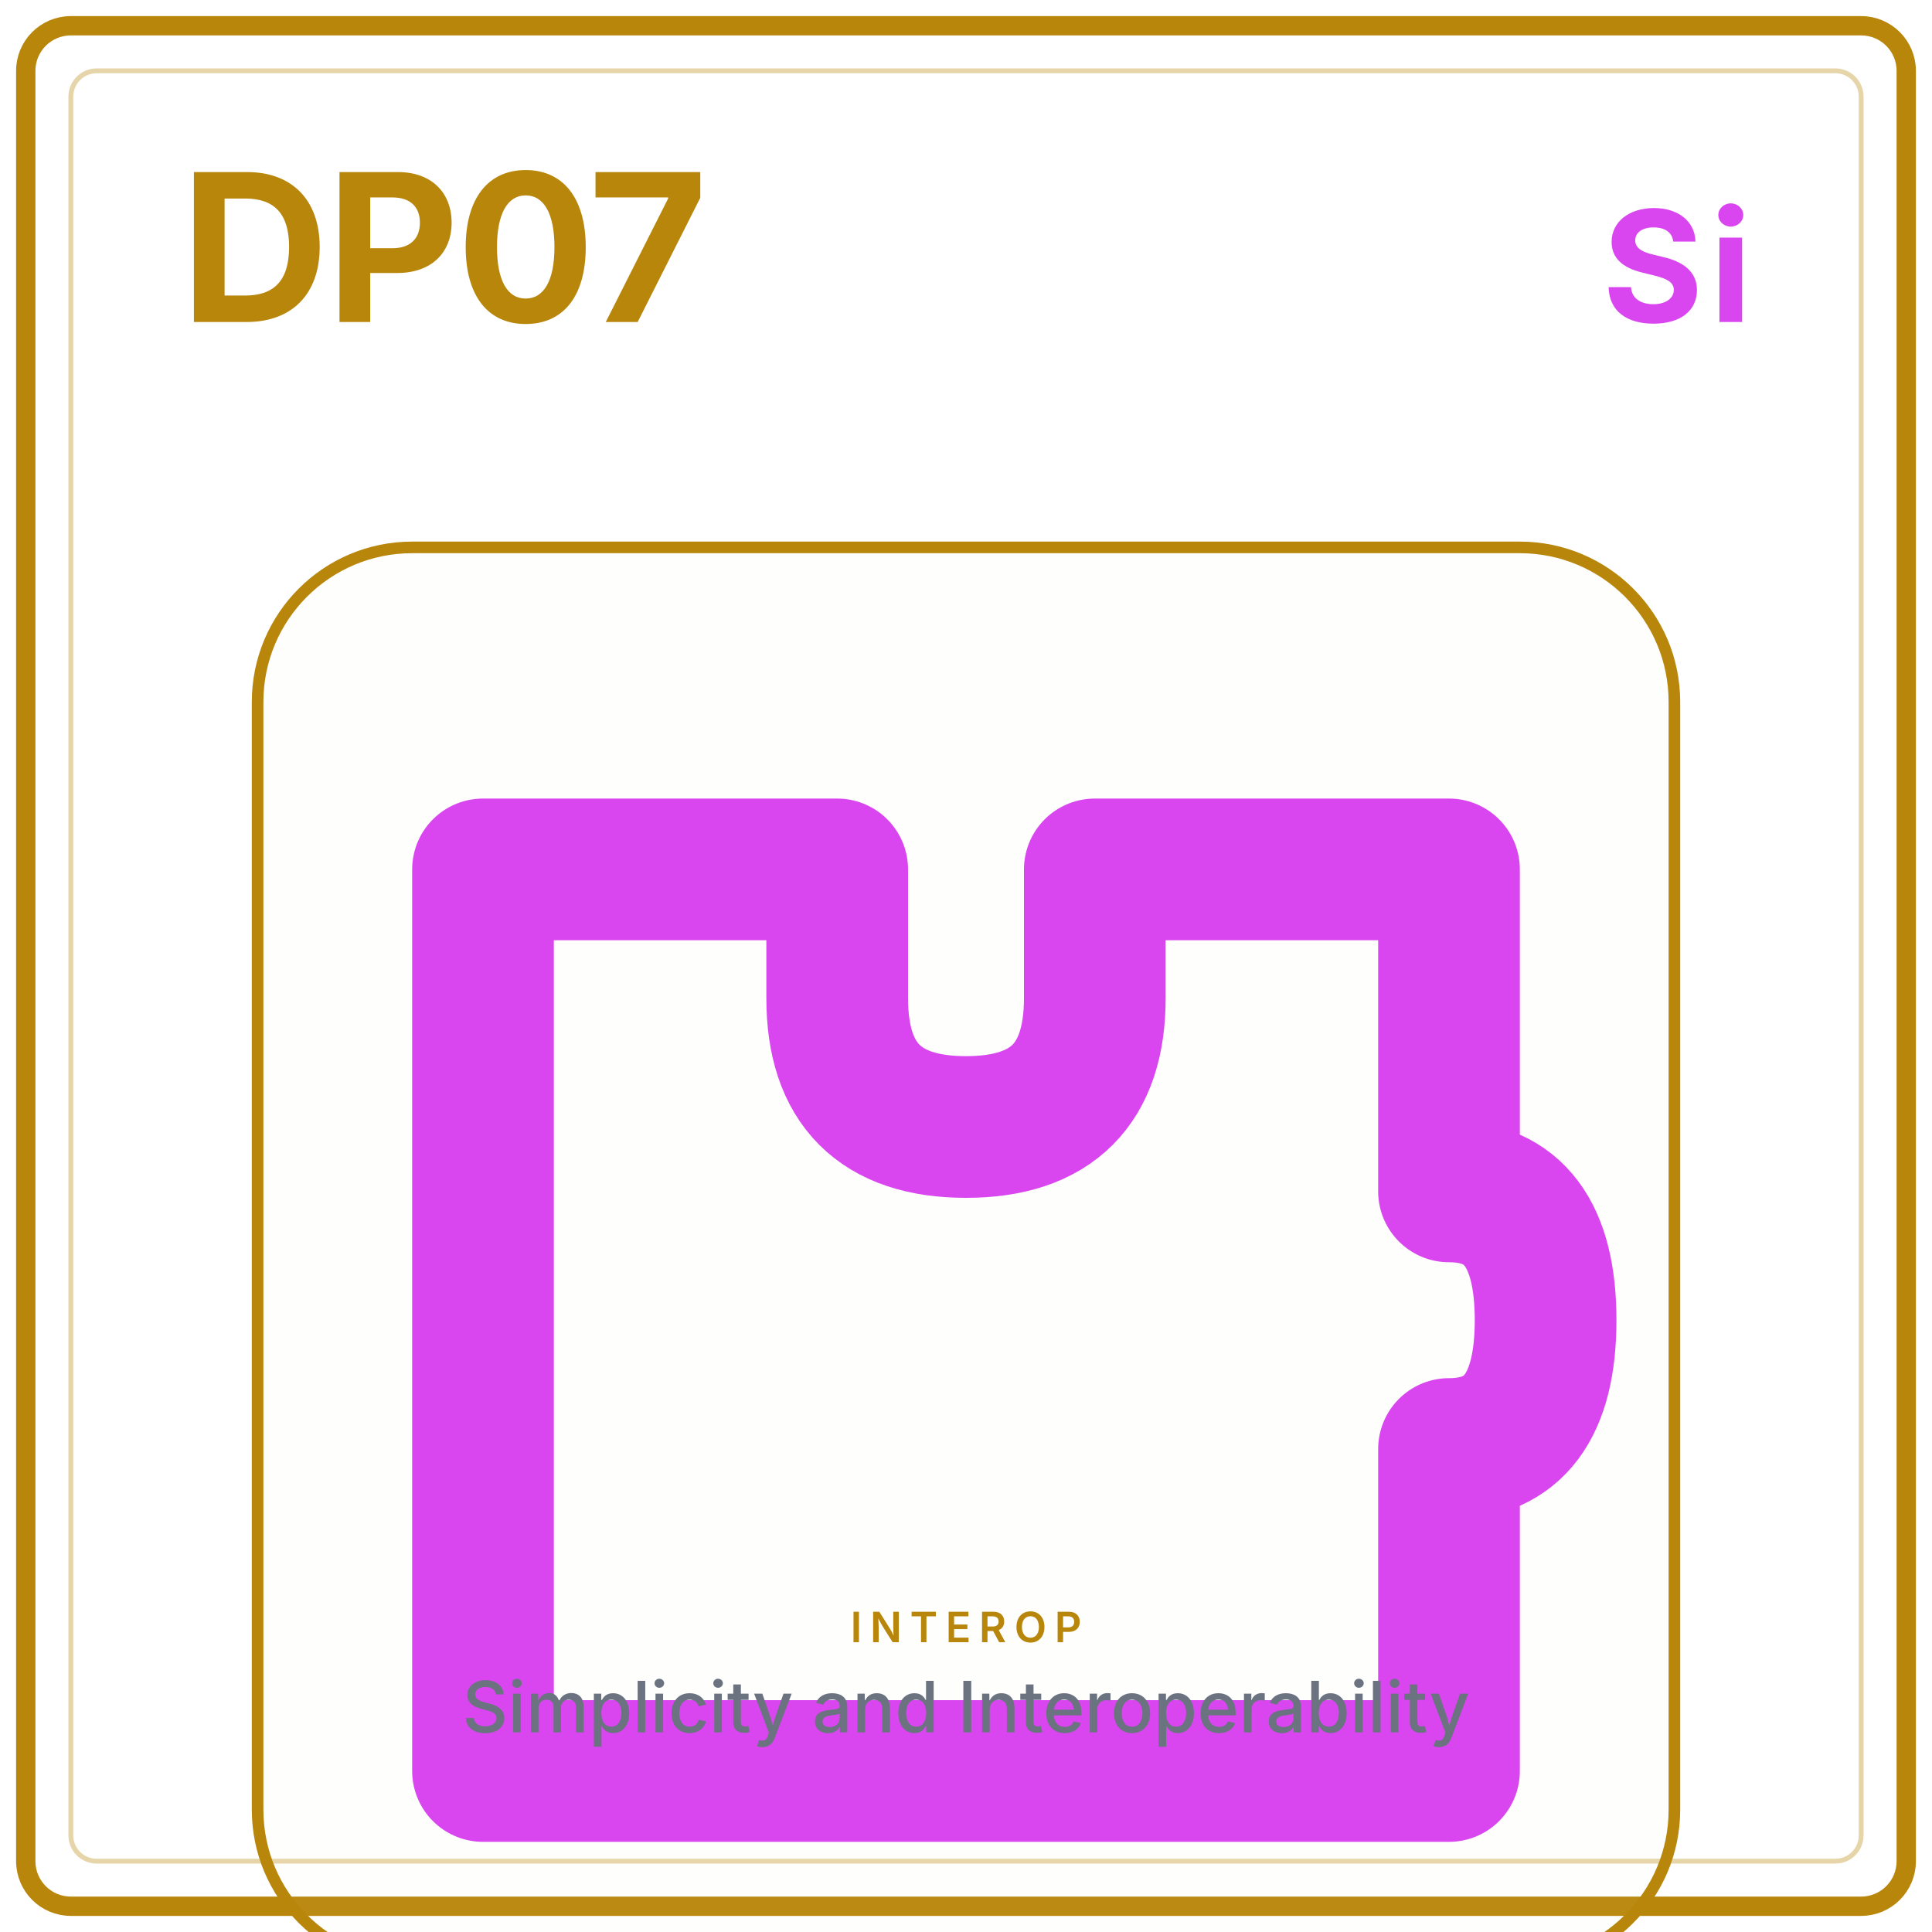
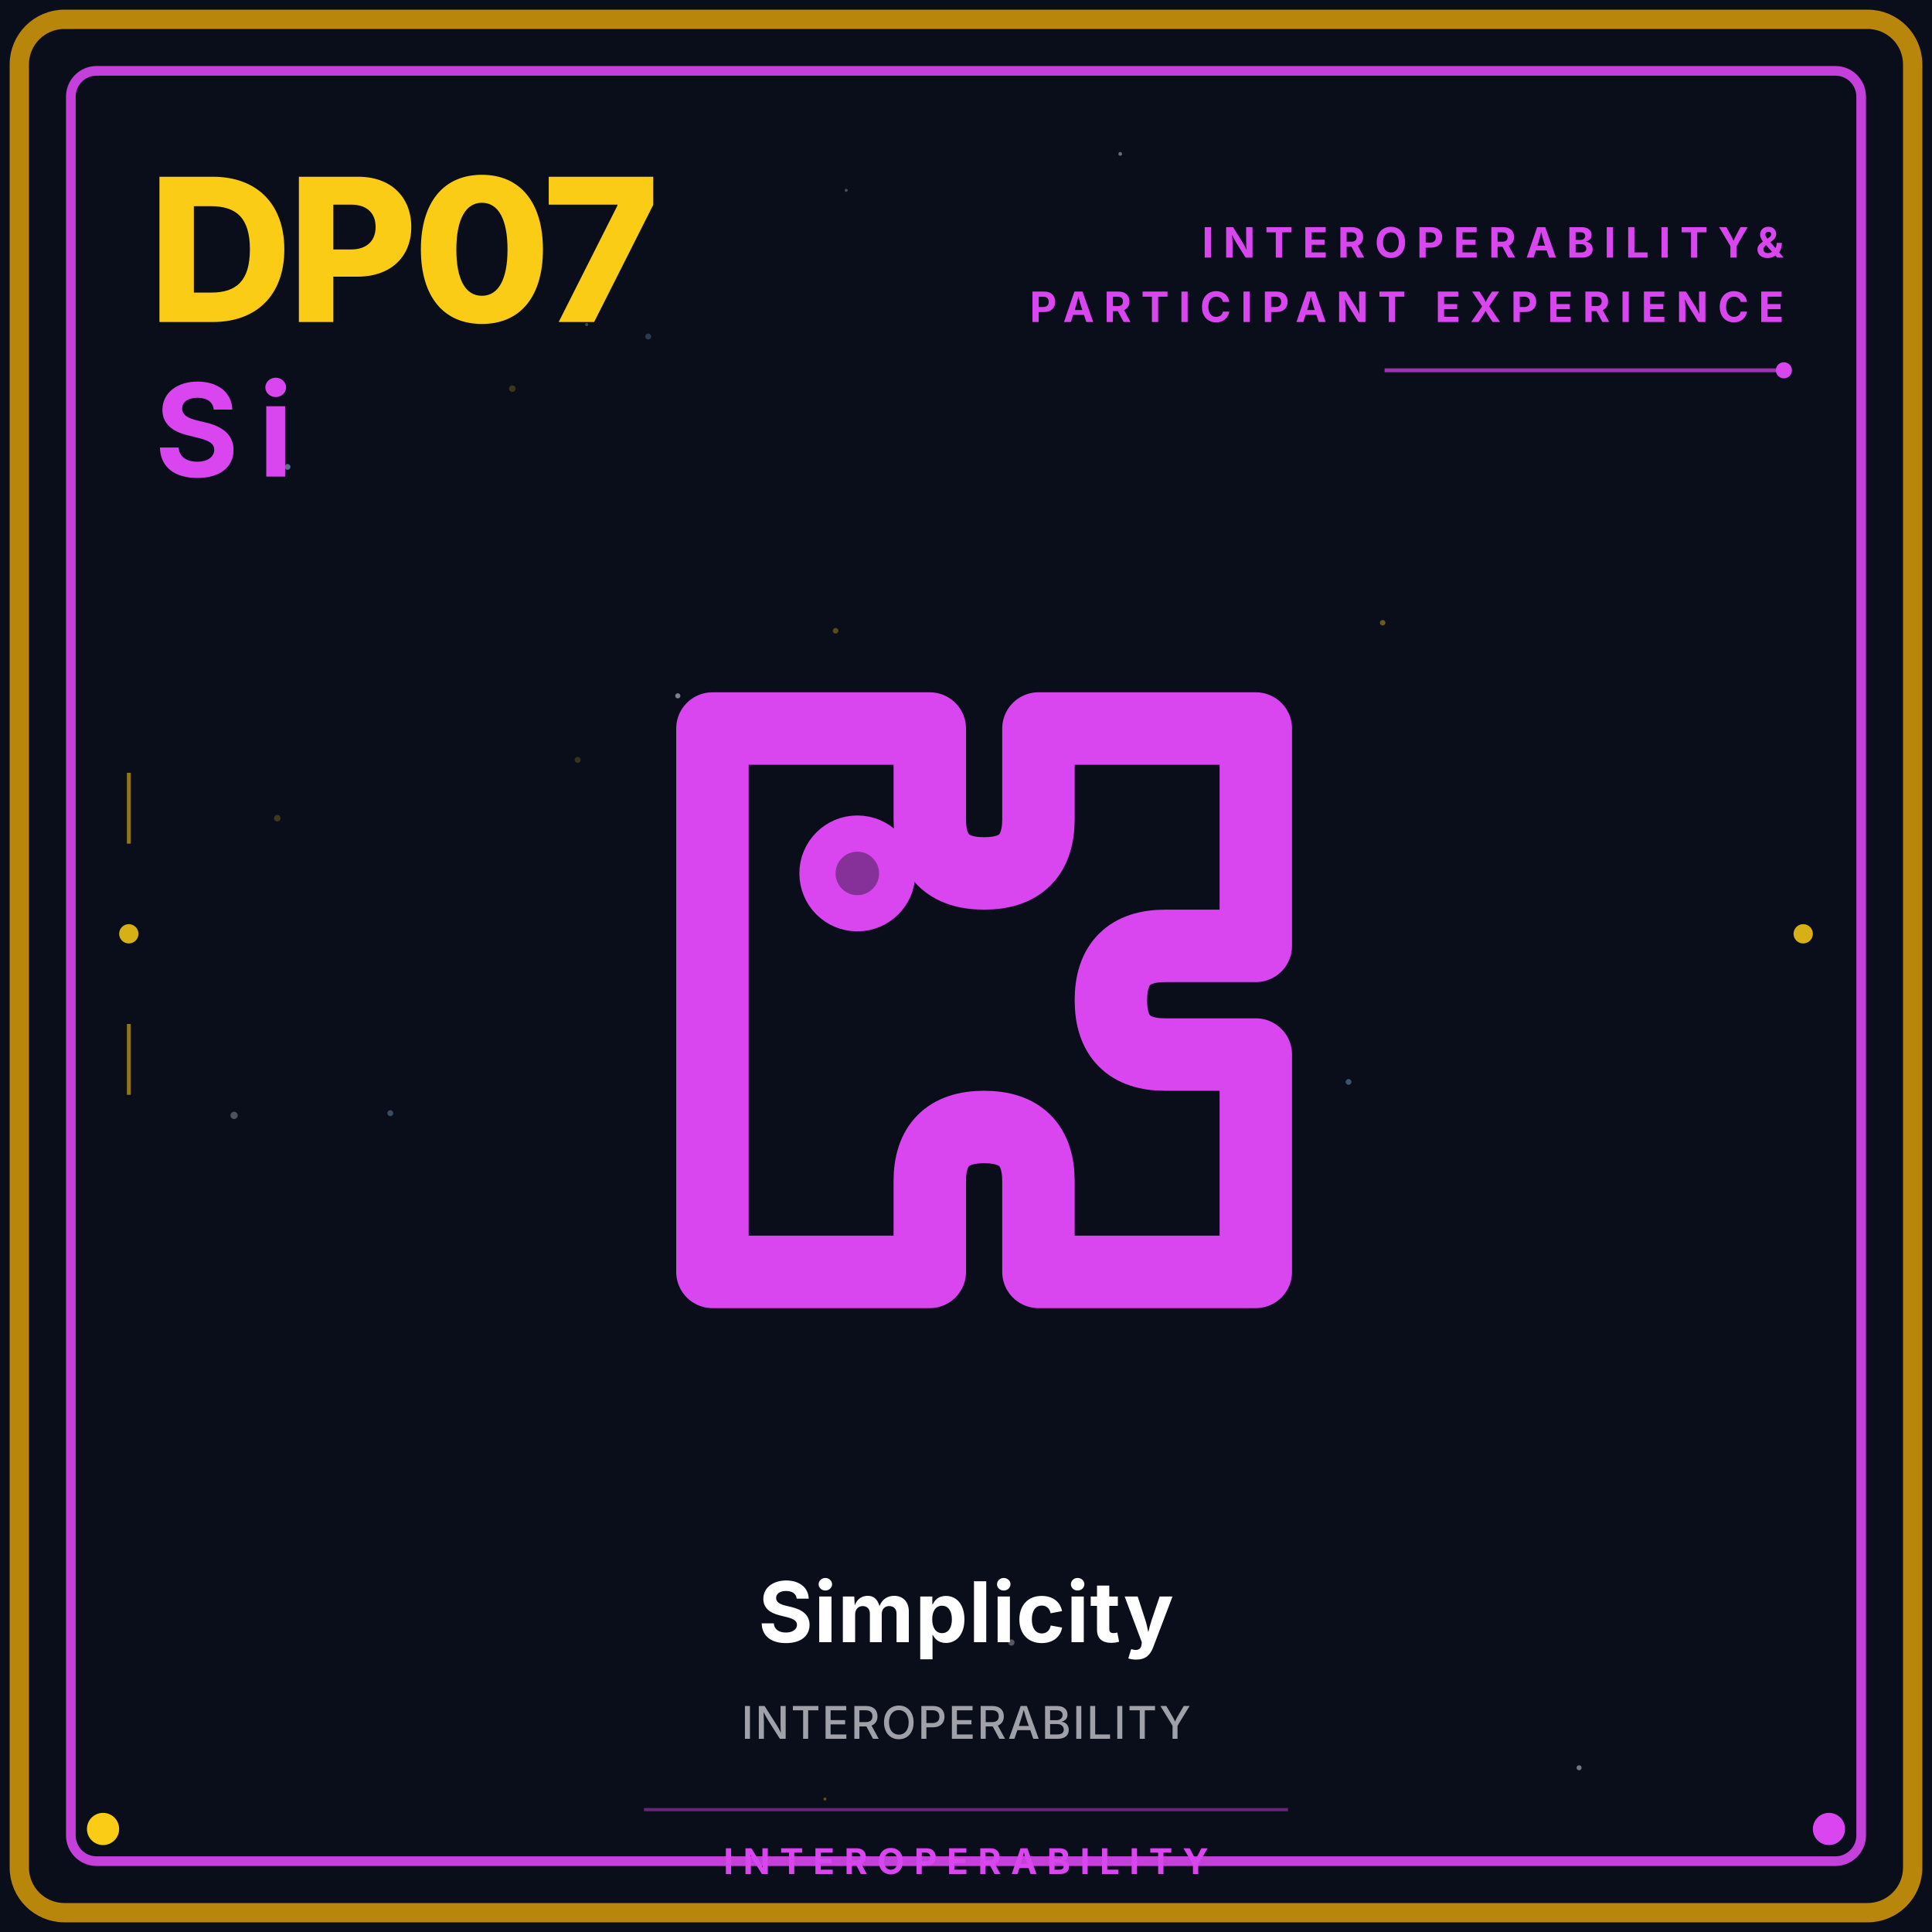
<svg xmlns="http://www.w3.org/2000/svg" viewBox="0 0 600 600" width="600" height="600" role="img" aria-labelledby="t">
-   <rect width="600" height="600" fill="#ffffff" />
-   <rect x="8" y="8" width="584" height="584" rx="14" fill="none" stroke="#b8860b" stroke-width="6" />
-   <rect x="22" y="22" width="556" height="556" rx="8" fill="none" stroke="#b8860b" stroke-width="1.5" stroke-opacity="0.35" />
-   <text x="56" y="100" font-family="Inter, &quot;SF Pro Text&quot;, &quot;Segoe UI&quot;, system-ui, sans-serif" font-size="64" font-weight="700" fill="#b8860b" letter-spacing="-1">DP07</text>
-   <text x="544" y="100" font-family="Inter, &quot;SF Pro Text&quot;, &quot;Segoe UI&quot;, system-ui, sans-serif" font-size="48" font-weight="700" fill="#d946ef" text-anchor="end" letter-spacing="2">Si</text>
-   <svg x="60" y="150" width="480" height="480" viewBox="0 0 24 24" fill="none">
-     <rect x="1.0" y="1.0" width="22" height="22" rx="2.4" fill="#f5e9c8" fill-opacity="0.04" stroke="#b8860b" stroke-width="0.18" />
-     <path d="M 4.5 6 L 10 6 L 10 8 Q 10 10 12 10 Q 14 10 14 8 L 14 6 L 19.5 6 L 19.5 11 Q 21 11 21 13 Q 21 15 19.5 15 L 19.5 20 L 4.5 20 Z" fill="none" stroke="#d946ef" stroke-width="2.2" stroke-linejoin="round" stroke-linecap="round" />
+   <rect width="600" height="600" fill="#0a0e1a" />
+   <circle cx="201.3" cy="104.5" r="0.92" fill="#a0c8ff" fill-opacity="0.23" />
+   <circle cx="72.7" cy="346.4" r="1.13" fill="#ffffff" fill-opacity="0.28" />
+   <circle cx="262.8" cy="59.1" r="0.47" fill="#a0c8ff" fill-opacity="0.35" />
+   <circle cx="89.3" cy="145.0" r="0.9" fill="#a0c8ff" fill-opacity="0.53" />
+   <circle cx="347.9" cy="47.8" r="0.58" fill="#ffffff" fill-opacity="0.39" />
+   <circle cx="182.2" cy="100.8" r="0.49" fill="#a0c8ff" fill-opacity="0.31" />
+   <circle cx="121.2" cy="345.7" r="0.91" fill="#a0c8ff" fill-opacity="0.33" />
+   <circle cx="418.8" cy="336.0" r="0.9" fill="#a0c8ff" fill-opacity="0.37" />
+   <circle cx="259.5" cy="195.9" r="0.87" fill="#e8b923" fill-opacity="0.36" />
+   <circle cx="159.1" cy="120.7" r="1.02" fill="#e8b923" fill-opacity="0.23" />
+   <circle cx="314.1" cy="510.1" r="0.98" fill="#ffffff" fill-opacity="0.3" />
+   <circle cx="86.1" cy="254.1" r="1.01" fill="#e8b923" fill-opacity="0.25" />
+   <circle cx="256.2" cy="558.7" r="0.46" fill="#e8b923" fill-opacity="0.4" />
+   <circle cx="210.5" cy="216.1" r="0.8" fill="#ffffff" fill-opacity="0.48" />
+   <circle cx="490.4" cy="549.0" r="0.78" fill="#ffffff" fill-opacity="0.43" />
+   <circle cx="429.4" cy="193.4" r="0.86" fill="#e8b923" fill-opacity="0.44" />
+   <circle cx="179.4" cy="236.0" r="0.93" fill="#e8b923" fill-opacity="0.21" />
+   <circle cx="219.1" cy="362.1" r="0.79" fill="#e8b923" fill-opacity="0.28" />
+   <rect x="6" y="6" width="588" height="588" rx="14" fill="none" stroke="#b8860b" stroke-width="6" />
+   <rect x="22" y="22" width="556" height="556" rx="8" fill="none" stroke="#d946ef" stroke-width="3" stroke-opacity="0.9" />
+   <text x="46" y="100" font-family="'Inter','SF Pro Display','Segoe UI','Liberation Sans','DejaVu Sans',system-ui,sans-serif" font-size="62" font-weight="800" fill="#facc15" letter-spacing="-1.5">DP07</text>
+   <text x="48" y="148" font-family="'Inter','SF Pro Display','Segoe UI','Liberation Sans','DejaVu Sans',system-ui,sans-serif" font-size="40" font-weight="700" fill="#d946ef" letter-spacing="6">Si</text>
+   <text x="554" y="80" font-family="'Inter','SF Pro Display','Segoe UI','Liberation Sans','DejaVu Sans',system-ui,sans-serif" font-size="13" font-weight="700" fill="#d946ef" letter-spacing="3" text-anchor="end">INTEROPERABILITY&amp;</text>
+   <text x="554" y="100" font-family="'Inter','SF Pro Display','Segoe UI','Liberation Sans','DejaVu Sans',system-ui,sans-serif" font-size="13" font-weight="700" fill="#d946ef" letter-spacing="3" text-anchor="end">PARTICIPANT EXPERIENCE</text>
+   <line x1="430" y1="115" x2="554" y2="115" stroke="#d946ef" stroke-width="1.2" stroke-opacity="0.7" />
+   <circle cx="554" cy="115" r="2.5" fill="#d946ef" />
+   <circle cx="40" cy="290" r="3" fill="#facc15" fill-opacity="0.85" />
+   <line x1="40" y1="240" x2="40" y2="262" stroke="#facc15" stroke-width="1.2" stroke-opacity="0.55" />
+   <line x1="40" y1="318" x2="40" y2="340" stroke="#facc15" stroke-width="1.2" stroke-opacity="0.55" />
+   <circle cx="560" cy="290" r="3" fill="#facc15" fill-opacity="0.85" />
+   <svg x="165" y="170" width="270" height="270" viewBox="0 0 24 24" fill="none" stroke="#d946ef">
+     <path d="M5 5 L11 5 L11 7.5 Q11 9 12.5 9 Q14 9 14 7.5 L14 5 L20 5 L20 11 L17.5 11 Q16 11 16 12.5 Q16 14 17.5 14 L20 14 L20 20 L14 20 L14 17.5 Q14 16 12.5 16 Q11 16 11 17.5 L11 20 L5 20 Z" stroke="#d946ef" stroke-width="2" fill="none" stroke-linejoin="round" />
+     <circle cx="9" cy="9" r="1.1" fill="#d946ef" fill-opacity="0.6" />
  </svg>
-   <text x="300" y="538" font-family="Inter, &quot;SF Pro Text&quot;, &quot;Segoe UI&quot;, system-ui, sans-serif" font-size="22" font-weight="500" fill="#6b7280" text-anchor="middle">Simplicity and Interoperability</text>
-   <text x="300" y="510" font-family="Inter, &quot;SF Pro Text&quot;, &quot;Segoe UI&quot;, system-ui, sans-serif" font-size="13" font-weight="600" fill="#b8860b" text-anchor="middle" letter-spacing="2.5">INTEROP</text>
+   <text x="300" y="510" font-family="'Inter','SF Pro Display','Segoe UI','Liberation Sans','DejaVu Sans',system-ui,sans-serif" font-size="26" font-weight="700" fill="#ffffff" text-anchor="middle" letter-spacing="0.3">Simplicity</text>
+   <text x="300" y="540" font-family="'Inter','SF Pro Display','Segoe UI','Liberation Sans','DejaVu Sans',system-ui,sans-serif" font-size="14" font-weight="500" fill="#a0a0a8" text-anchor="middle" letter-spacing="0.5">INTEROPERABILITY</text>
+   <line x1="200" y1="562" x2="400" y2="562" stroke="#d946ef" stroke-width="1" stroke-opacity="0.45" />
+   <text x="300" y="582" font-family="'Inter','SF Pro Display','Segoe UI','Liberation Sans','DejaVu Sans',system-ui,sans-serif" font-size="11" font-weight="700" fill="#d946ef" letter-spacing="3" text-anchor="middle">INTEROPERABILITY</text>
+   <circle cx="32" cy="568" r="5" fill="#facc15" />
+   <circle cx="568" cy="568" r="5" fill="#d946ef" />
</svg>
